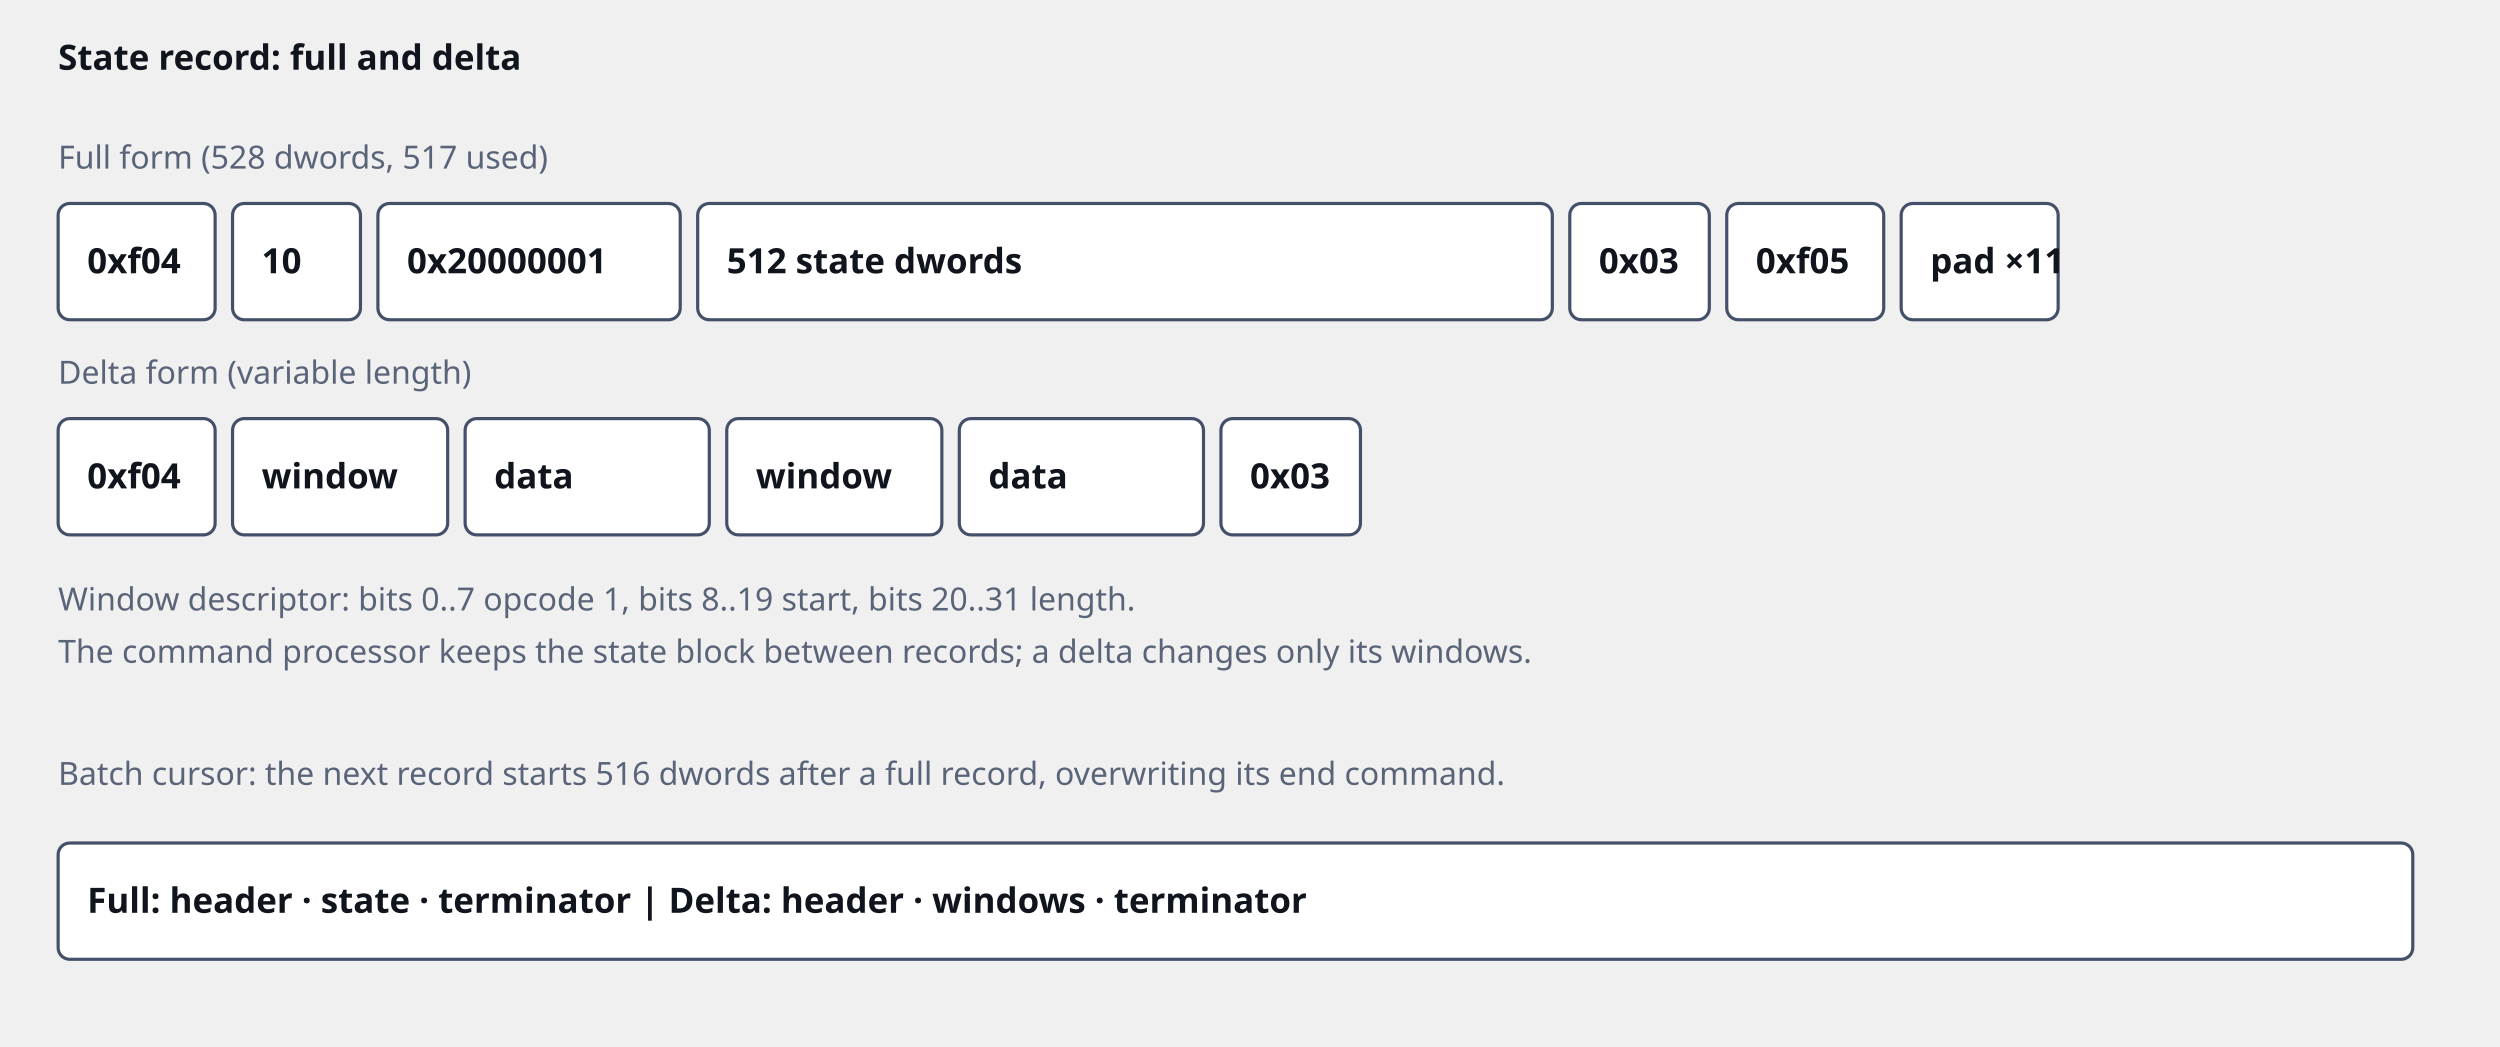
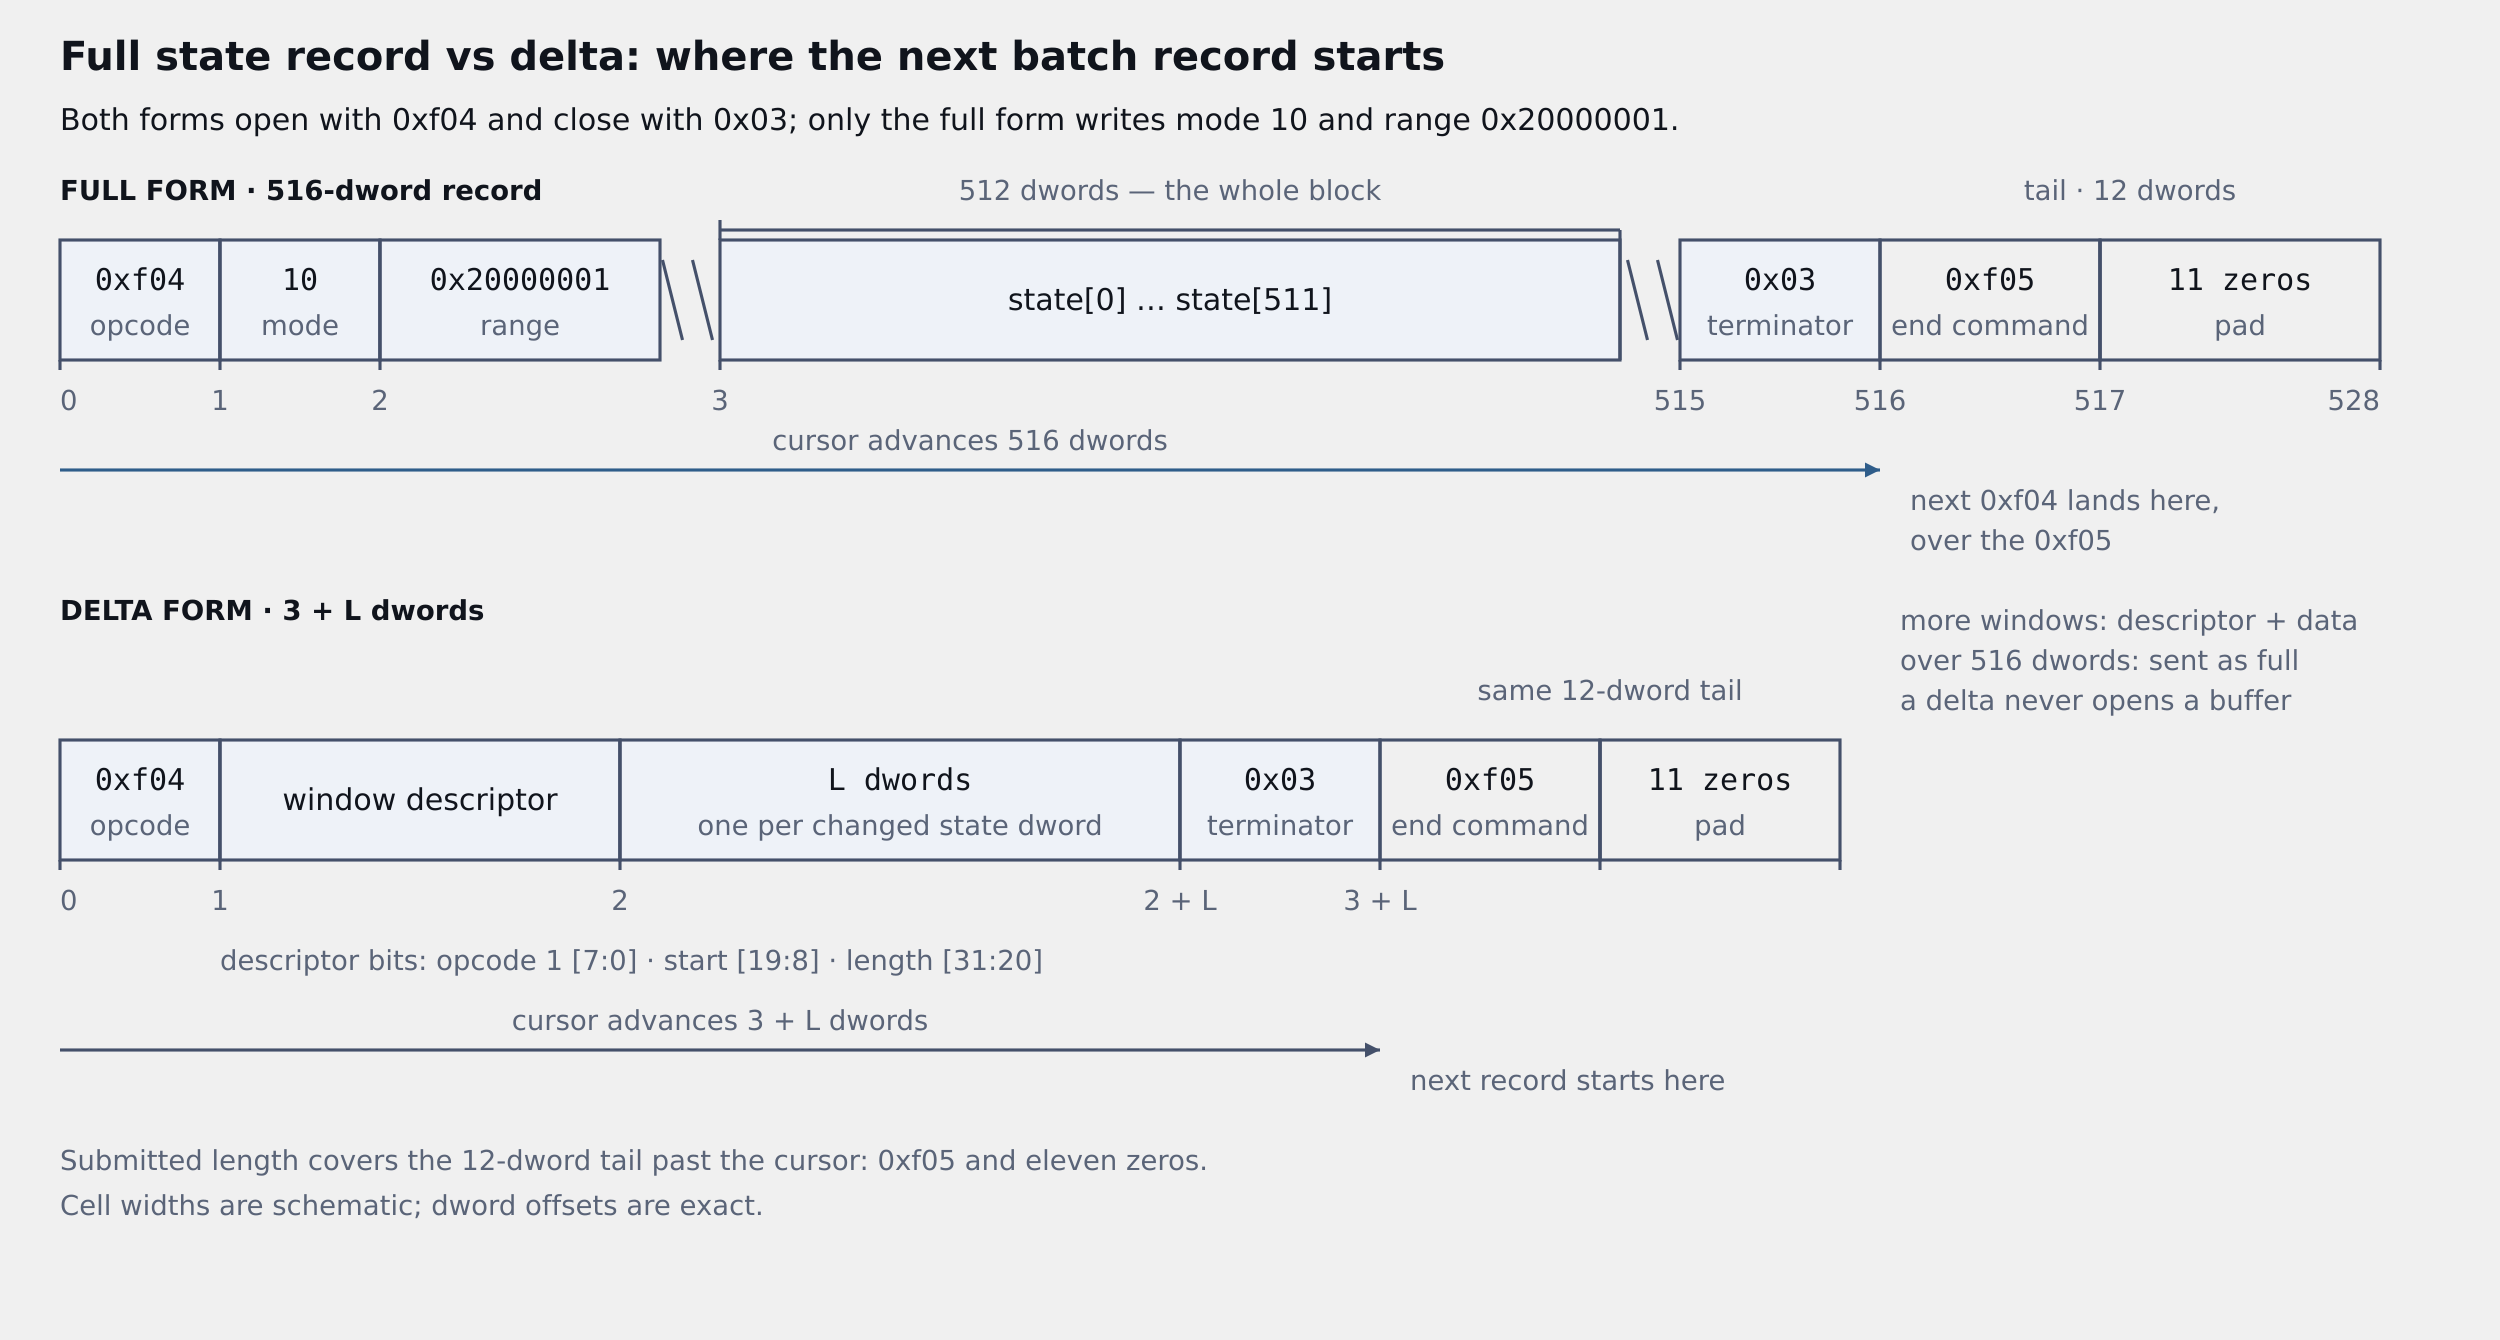
- <svg xmlns="http://www.w3.org/2000/svg" viewBox="0 0 860 360" width="860" height="360" font-family="ui-sans-serif, system-ui, sans-serif" font-size="12">
+ <svg xmlns="http://www.w3.org/2000/svg" viewBox="0 0 1000 536" width="1000" height="536" font-family="DejaVu Sans, ui-sans-serif, system-ui, sans-serif">
  <defs>
-     <marker id="a" viewBox="0 0 10 10" refX="9" refY="5" markerWidth="6" markerHeight="6" orient="auto-start-reverse">
-       <path d="M0 0L10 5L0 10z" fill="#44506a" />
+     <marker id="acc" viewBox="0 0 6 6" refX="6" refY="3" markerWidth="6" markerHeight="6" markerUnits="userSpaceOnUse" orient="auto">
+       <path d="M0,0 L6,3 L0,6 z" fill="#2f5d8a" />
+     </marker>
+     <marker id="ink" viewBox="0 0 6 6" refX="6" refY="3" markerWidth="6" markerHeight="6" markerUnits="userSpaceOnUse" orient="auto">
+       <path d="M0,0 L6,3 L0,6 z" fill="#44506a" />
    </marker>
  </defs>
-   <style>.b{fill:#eef2f8;stroke:#44506a;stroke-width:1.2}.t{fill:#10141c}.m{fill:#5a6478}.a{stroke:#44506a;stroke-width:1.4;fill:none;marker-end:url(#a)}.d{fill:#fff;stroke:#44506a;stroke-width:1.1}</style>
-   <text class="t" x="20" y="24" font-weight="700">State record: full and delta</text>
-   <text class="m" x="20" y="58" font-size="11" text-anchor="start">Full form (528 dwords, 517 used)</text>
-   <rect class="d" x="20" y="70" width="54" height="40" rx="4" />
-   <text class="t" x="30" y="94" font-weight="600">0xf04</text>
-   <rect class="d" x="80" y="70" width="44" height="40" rx="4" />
-   <text class="t" x="90" y="94" font-weight="600">10</text>
-   <rect class="d" x="130" y="70" width="104" height="40" rx="4" />
-   <text class="t" x="140" y="94" font-weight="600">0x20000001</text>
-   <rect class="d" x="240" y="70" width="294" height="40" rx="4" />
-   <text class="t" x="250" y="94" font-weight="600">512 state dwords</text>
-   <rect class="d" x="540" y="70" width="48" height="40" rx="4" />
-   <text class="t" x="550" y="94" font-weight="600">0x03</text>
-   <rect class="d" x="594" y="70" width="54" height="40" rx="4" />
-   <text class="t" x="604" y="94" font-weight="600">0xf05</text>
-   <rect class="d" x="654" y="70" width="54" height="40" rx="4" />
-   <text class="t" x="664" y="94" font-weight="600">pad ×11</text>
-   <text class="m" x="20" y="132" font-size="11" text-anchor="start">Delta form (variable length)</text>
-   <rect class="d" x="20" y="144" width="54" height="40" rx="4" />
-   <text class="t" x="30" y="168" font-weight="600">0xf04</text>
-   <rect class="d" x="80" y="144" width="74" height="40" rx="4" />
-   <text class="t" x="90" y="168" font-weight="600">window</text>
-   <rect class="d" x="160" y="144" width="84" height="40" rx="4" />
-   <text class="t" x="170" y="168" font-weight="600">data</text>
-   <rect class="d" x="250" y="144" width="74" height="40" rx="4" />
-   <text class="t" x="260" y="168" font-weight="600">window</text>
-   <rect class="d" x="330" y="144" width="84" height="40" rx="4" />
-   <text class="t" x="340" y="168" font-weight="600">data</text>
-   <rect class="d" x="420" y="144" width="48" height="40" rx="4" />
-   <text class="t" x="430" y="168" font-weight="600">0x03</text>
-   <text class="m" x="20" y="210" font-size="11" text-anchor="start">Window descriptor: bits 0..7 opcode 1, bits 8..19 start, bits 20..31 length.</text>
-   <text class="m" x="20" y="228" font-size="11" text-anchor="start">The command processor keeps the state block between records; a delta changes only its windows.</text>
-   <text class="m" x="20" y="270" font-size="11" text-anchor="start">Batch cursor: the next record starts 516 dwords after a full record, overwriting its end command.</text>
-   <rect class="d" x="20" y="290" width="810" height="40" rx="4" />
-   <text class="t" x="30" y="314" font-weight="600">Full: header · state · terminator   |   Delta: header · windows · terminator</text>
+   <style>
+   .cell{fill:#eef2f8;stroke:#44506a;stroke-width:1.25}
+   .tail{fill:none;stroke:#44506a;stroke-width:1.25}
+   .val{font-family:"DejaVu Sans Mono",ui-monospace,monospace;font-size:12px;fill:#10141c}
+   .role{font-size:11px;fill:#5a6478}
+   .body{font-size:12px;fill:#10141c}
+   .muted{font-size:11px;fill:#5a6478}
+   .sec{font-size:11px;font-weight:700;fill:#10141c}
+   .sep{stroke:#44506a;stroke-width:1.25}
+   .tick{stroke:#44506a;stroke-width:1.25}
+   .brk{fill:none;stroke:#44506a;stroke-width:1.25}
+ </style>
+   <text x="24" y="28" font-size="16" font-weight="700" fill="#10141c">Full state record vs delta: where the next batch record starts</text>
+   <text x="24" y="52" class="body" fill="#5a6478">Both forms open with 0xf04 and close with 0x03; only the full form writes mode 10 and range 0x20000001.</text>
+   <text x="24" y="80" class="sec">FULL FORM · 516-dword record</text>
+   <text x="468" y="80" class="muted" text-anchor="middle">512 dwords — the whole block</text>
+   <text x="852" y="80" class="muted" text-anchor="middle">tail · 12 dwords</text>
+   <path class="brk" d="M288,88 V96 M288,92 H648 M648,92 V96" />
+   <g>
+     <rect class="cell" x="24" y="96" width="64" height="48" />
+     <rect class="cell" x="88" y="96" width="64" height="48" />
+     <rect class="cell" x="152" y="96" width="112" height="48" />
+     <rect class="cell" x="288" y="96" width="360" height="48" />
+     <rect class="cell" x="672" y="96" width="80" height="48" />
+     <rect class="tail" x="752" y="96" width="88" height="48" />
+     <rect class="tail" x="840" y="96" width="112" height="48" />
+   </g>
+   <g class="sep">
+     <line x1="88" y1="96" x2="88" y2="144" />
+     <line x1="152" y1="96" x2="152" y2="144" />
+     <line x1="648" y1="96" x2="648" y2="144" />
+     <line x1="840" y1="96" x2="840" y2="144" />
+   </g>
+   <g class="brk">
+     <path d="M265,104 L273,136" />
+     <path d="M277,104 L285,136" />
+     <path d="M651,104 L659,136" />
+     <path d="M663,104 L671,136" />
+   </g>
+   <text class="val" x="56" y="116" text-anchor="middle">0xf04</text>
+   <text class="role" x="56" y="134" text-anchor="middle">opcode</text>
+   <text class="val" x="120" y="116" text-anchor="middle">10</text>
+   <text class="role" x="120" y="134" text-anchor="middle">mode</text>
+   <text class="val" x="208" y="116" text-anchor="middle">0x20000001</text>
+   <text class="role" x="208" y="134" text-anchor="middle">range</text>
+   <text class="body" x="468" y="124" text-anchor="middle" fill="#5a6478">state[0] … state[511]</text>
+   <text class="val" x="712" y="116" text-anchor="middle">0x03</text>
+   <text class="role" x="712" y="134" text-anchor="middle">terminator</text>
+   <text class="val" x="796" y="116" text-anchor="middle">0xf05</text>
+   <text class="role" x="796" y="134" text-anchor="middle">end command</text>
+   <text class="val" x="896" y="116" text-anchor="middle">11 zeros</text>
+   <text class="role" x="896" y="134" text-anchor="middle">pad</text>
+   <g class="tick">
+     <line x1="24" y1="144" x2="24" y2="148" />
+     <line x1="88" y1="144" x2="88" y2="148" />
+     <line x1="152" y1="144" x2="152" y2="148" />
+     <line x1="288" y1="144" x2="288" y2="148" />
+     <line x1="672" y1="144" x2="672" y2="148" />
+     <line x1="752" y1="144" x2="752" y2="148" />
+     <line x1="840" y1="144" x2="840" y2="148" />
+     <line x1="952" y1="144" x2="952" y2="148" />
+   </g>
+   <g class="muted">
+     <text x="24" y="164">0</text>
+     <text x="88" y="164" text-anchor="middle">1</text>
+     <text x="152" y="164" text-anchor="middle">2</text>
+     <text x="288" y="164" text-anchor="middle">3</text>
+     <text x="672" y="164" text-anchor="middle">515</text>
+     <text x="752" y="164" text-anchor="middle">516</text>
+     <text x="840" y="164" text-anchor="middle">517</text>
+     <text x="952" y="164" text-anchor="end">528</text>
+   </g>
+   <text x="388" y="180" class="muted" text-anchor="middle">cursor advances 516 dwords</text>
+   <line x1="24" y1="188" x2="752" y2="188" stroke="#2f5d8a" stroke-width="1.25" marker-end="url(#acc)" />
+   <text x="764" y="204" class="muted">next 0xf04 lands here,</text>
+   <text x="764" y="220" class="muted">over the 0xf05</text>
+   <text x="24" y="248" class="sec">DELTA FORM · 3 + L dwords</text>
+   <text x="760" y="252" class="muted">more windows: descriptor + data</text>
+   <text x="760" y="268" class="muted">over 516 dwords: sent as full</text>
+   <text x="760" y="284" class="muted">a delta never opens a buffer</text>
+   <text x="644" y="280" class="muted" text-anchor="middle">same 12-dword tail</text>
+   <g>
+     <rect class="cell" x="24" y="296" width="64" height="48" />
+     <rect class="cell" x="88" y="296" width="160" height="48" />
+     <rect class="cell" x="248" y="296" width="224" height="48" />
+     <rect class="cell" x="472" y="296" width="80" height="48" />
+     <rect class="tail" x="552" y="296" width="88" height="48" />
+     <rect class="tail" x="640" y="296" width="96" height="48" />
+   </g>
+   <g class="sep">
+     <line x1="88" y1="296" x2="88" y2="344" />
+     <line x1="248" y1="296" x2="248" y2="344" />
+     <line x1="472" y1="296" x2="472" y2="344" />
+     <line x1="640" y1="296" x2="640" y2="344" />
+   </g>
+   <text class="val" x="56" y="316" text-anchor="middle">0xf04</text>
+   <text class="role" x="56" y="334" text-anchor="middle">opcode</text>
+   <text class="body" x="168" y="324" text-anchor="middle">window descriptor</text>
+   <text class="val" x="360" y="316" text-anchor="middle">L dwords</text>
+   <text class="role" x="360" y="334" text-anchor="middle">one per changed state dword</text>
+   <text class="val" x="512" y="316" text-anchor="middle">0x03</text>
+   <text class="role" x="512" y="334" text-anchor="middle">terminator</text>
+   <text class="val" x="596" y="316" text-anchor="middle">0xf05</text>
+   <text class="role" x="596" y="334" text-anchor="middle">end command</text>
+   <text class="val" x="688" y="316" text-anchor="middle">11 zeros</text>
+   <text class="role" x="688" y="334" text-anchor="middle">pad</text>
+   <g class="tick">
+     <line x1="24" y1="344" x2="24" y2="348" />
+     <line x1="88" y1="344" x2="88" y2="348" />
+     <line x1="248" y1="344" x2="248" y2="348" />
+     <line x1="472" y1="344" x2="472" y2="348" />
+     <line x1="552" y1="344" x2="552" y2="348" />
+     <line x1="640" y1="344" x2="640" y2="348" />
+     <line x1="736" y1="344" x2="736" y2="348" />
+   </g>
+   <g class="muted">
+     <text x="24" y="364">0</text>
+     <text x="88" y="364" text-anchor="middle">1</text>
+     <text x="248" y="364" text-anchor="middle">2</text>
+     <text x="472" y="364" text-anchor="middle">2 + L</text>
+     <text x="552" y="364" text-anchor="middle">3 + L</text>
+   </g>
+   <text x="88" y="388" class="muted">descriptor bits: opcode 1 [7:0] · start [19:8] · length [31:20]</text>
+   <text x="288" y="412" class="muted" text-anchor="middle">cursor advances 3 + L dwords</text>
+   <line x1="24" y1="420" x2="552" y2="420" stroke="#44506a" stroke-width="1.25" marker-end="url(#ink)" />
+   <text x="564" y="436" class="muted">next record starts here</text>
+   <text x="24" y="468" class="muted">Submitted length covers the 12-dword tail past the cursor: 0xf05 and eleven zeros.</text>
+   <text x="24" y="486" class="muted">Cell widths are schematic; dword offsets are exact.</text>
</svg>
